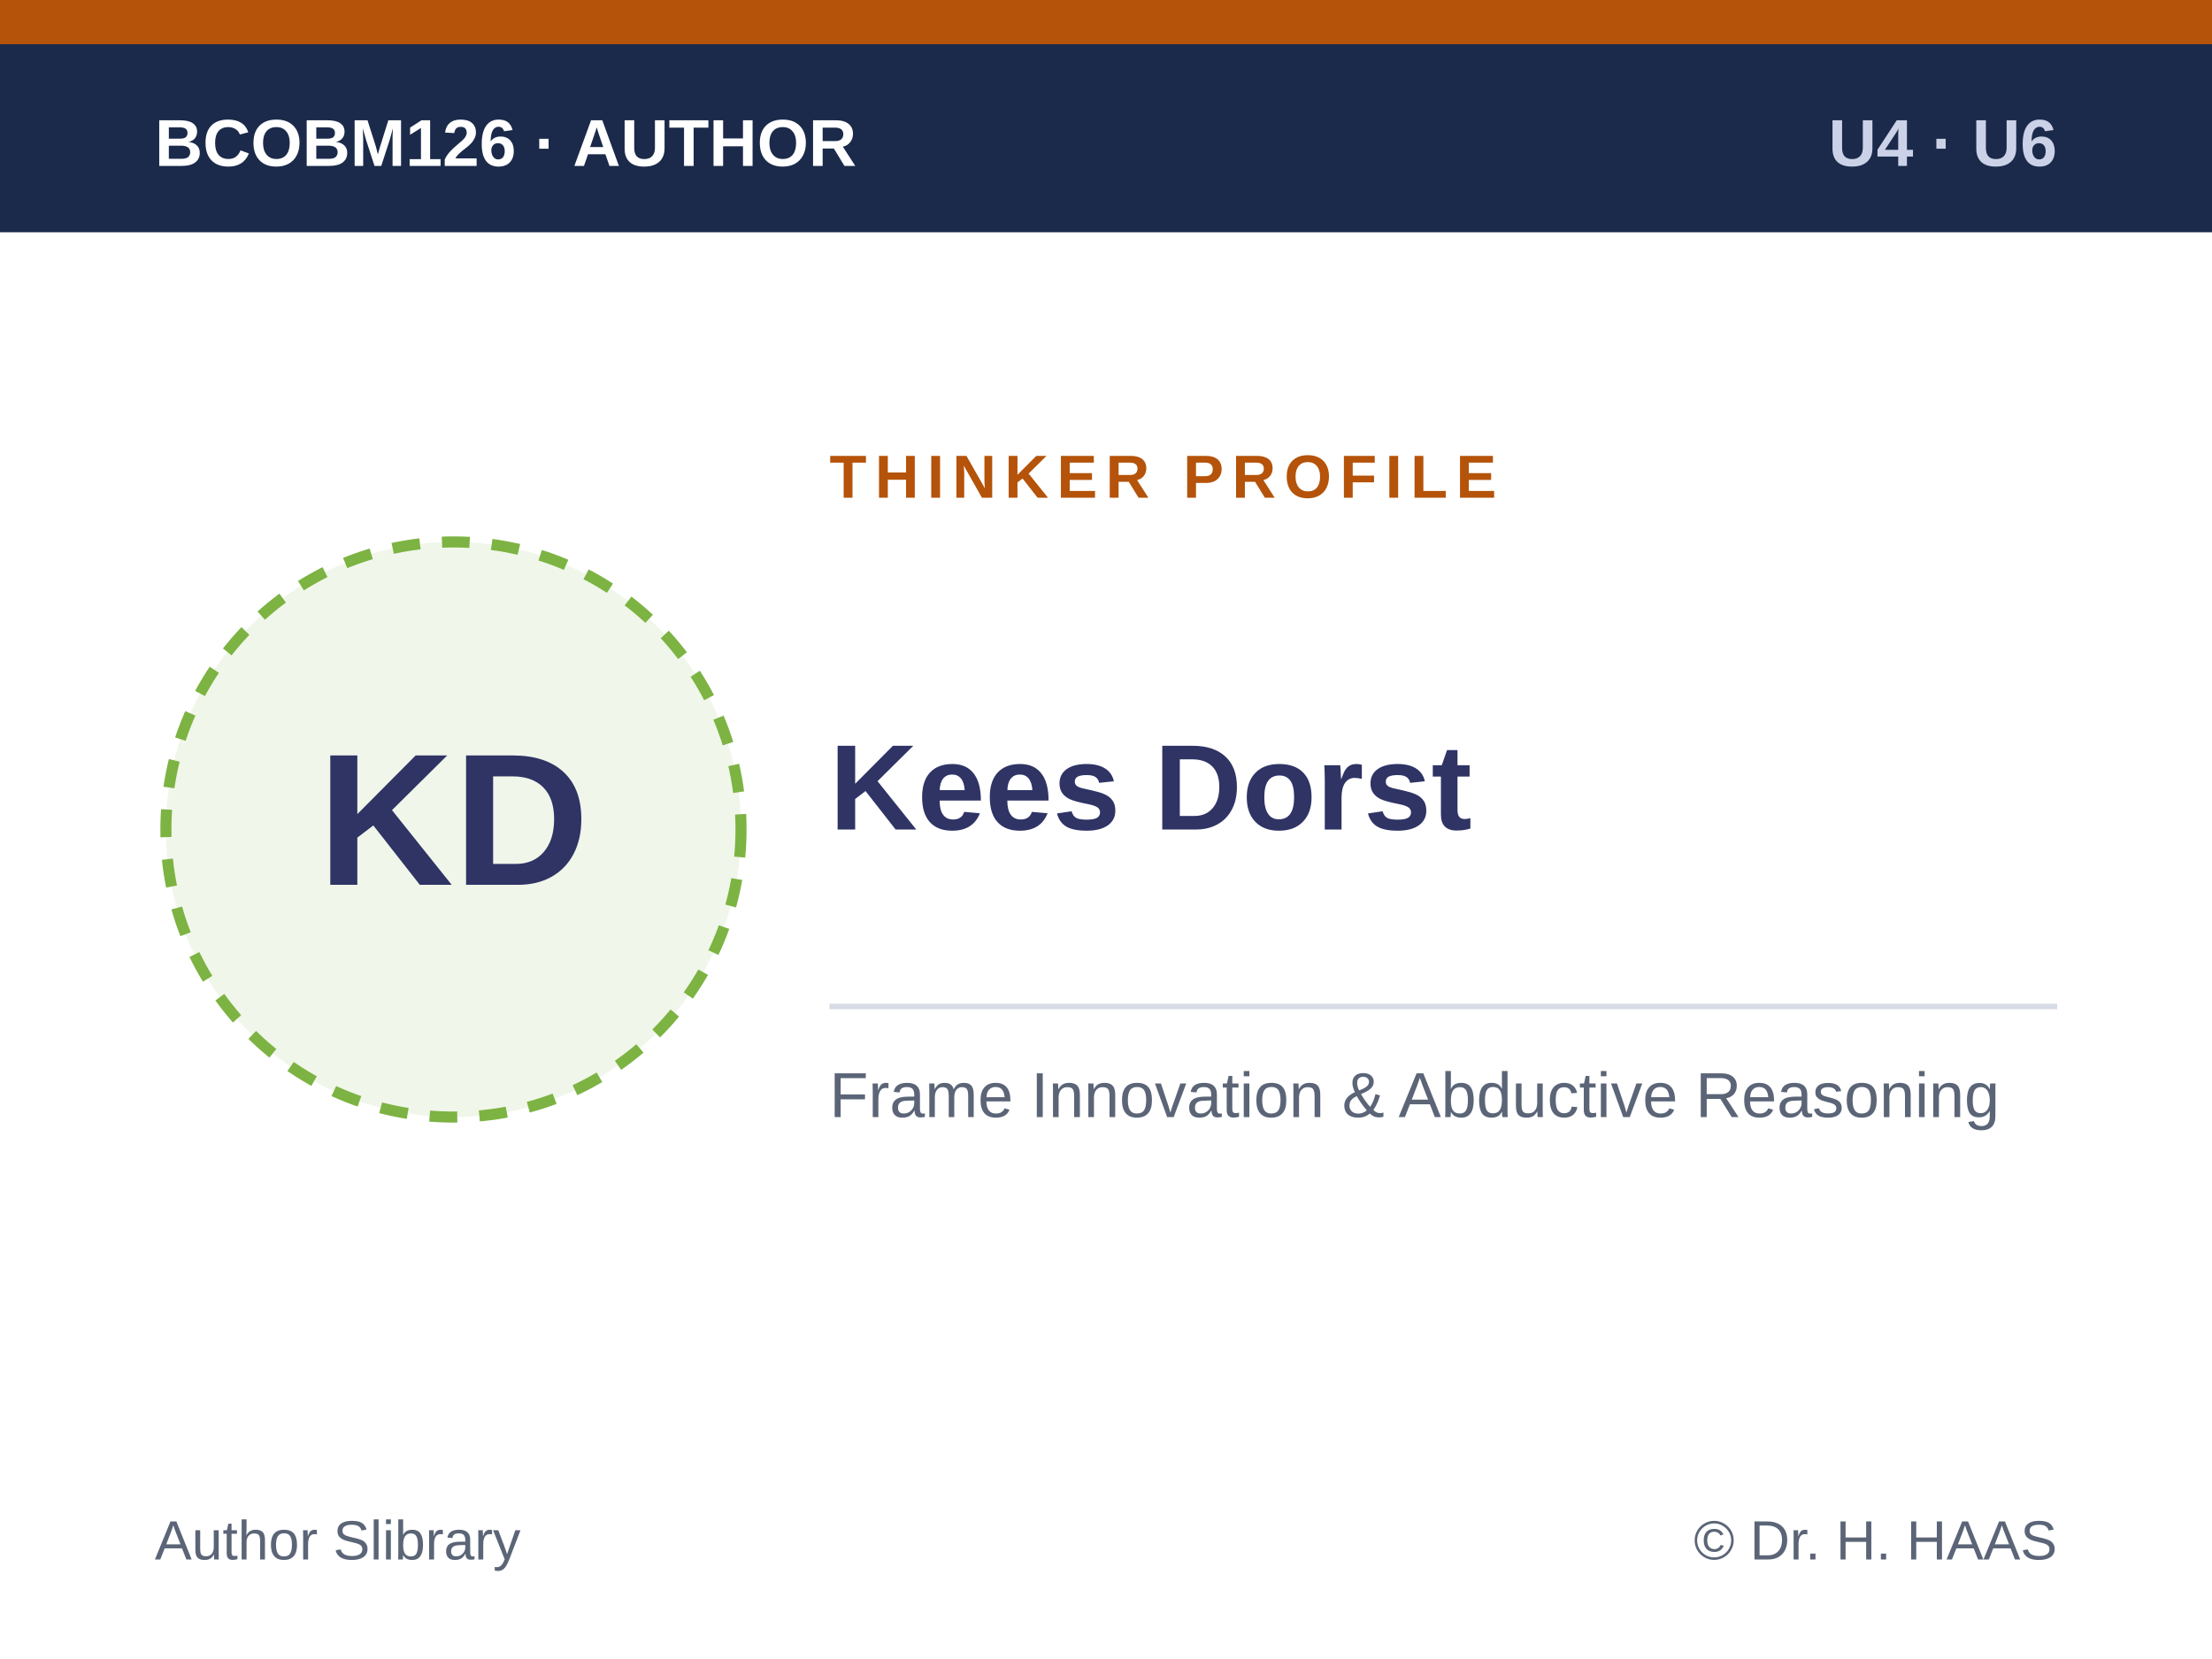
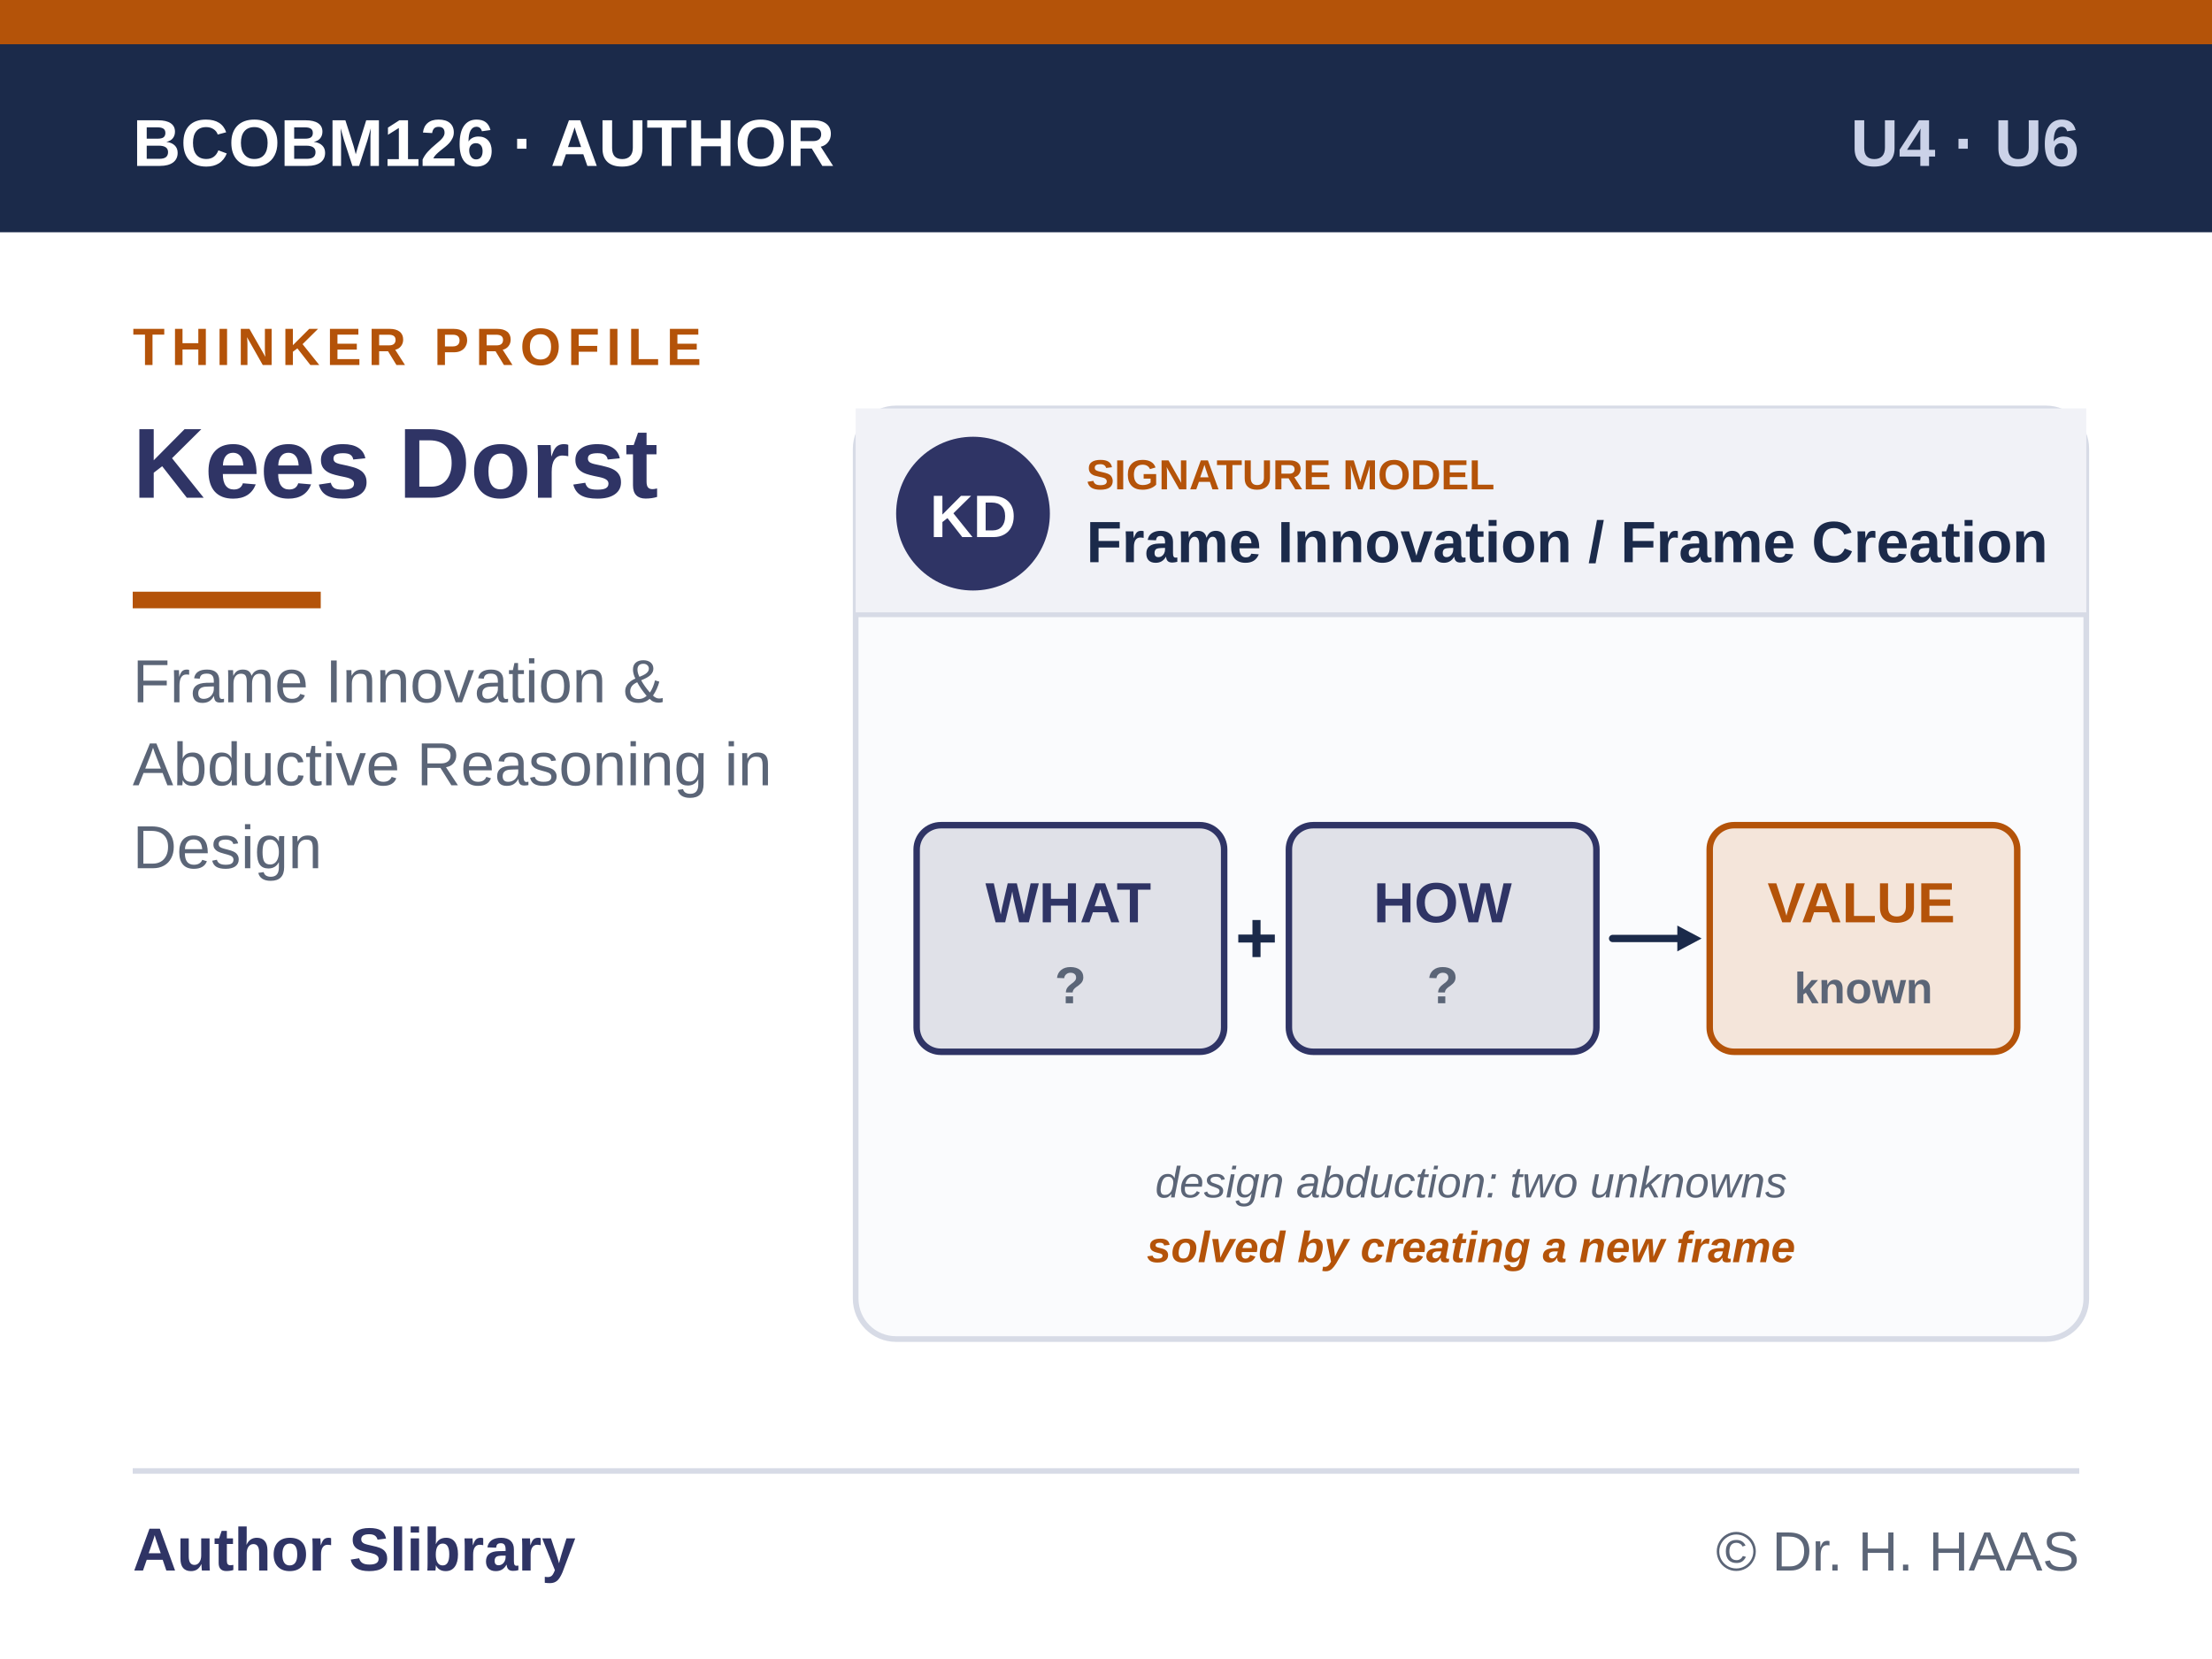
<svg xmlns="http://www.w3.org/2000/svg" viewBox="0 0 400 300" width="400" height="300" role="img" aria-label="Kees Dorst author thumbnail">
  <rect width="400" height="300" fill="#ffffff" />
-   <rect width="400" height="8" fill="#B45309" />
+   <rect width="400" height="8" fill="#b45309" />
  <rect x="0" y="8" width="400" height="34" fill="#1B2A4A" />
-   <text x="28" y="30" font-family="Arial, Helvetica, sans-serif" font-size="12" font-weight="700" fill="#ffffff">BCOBM126 · AUTHOR</text>
-   <text x="372" y="30" text-anchor="end" font-family="Arial, Helvetica, sans-serif" font-size="12" font-weight="700" fill="#cbd2e8">U4 · U6</text>
-   <circle cx="82" cy="150" r="52" fill="#7cb342" opacity="0.12" />
-   <circle cx="82" cy="150" r="52" fill="none" stroke="#7cb342" stroke-width="2" stroke-dasharray="5 4" />
-   <text x="82" y="160" text-anchor="middle" font-family="Arial, Helvetica, sans-serif" font-size="34" font-weight="700" fill="#2F3465">KD</text>
-   <text x="150" y="90" font-family="Arial, Helvetica, sans-serif" font-size="11" font-weight="700" letter-spacing="1.5" fill="#B45309">THINKER PROFILE</text>
-   <text x="150" y="150" font-family="Arial, Helvetica, sans-serif" font-size="22" font-weight="700" fill="#2F3465">
-     <tspan x="150" dy="0">Kees Dorst</tspan>
-   </text>
-   <line x1="150" y1="182" x2="372" y2="182" stroke="#d7dbe6" stroke-width="1" />
-   <text x="150" y="202" font-family="Arial, Helvetica, sans-serif" font-size="11.5" fill="#5b6577">Frame Innovation &amp; Abductive Reasoning</text>
-   <text x="28" y="282" font-family="Arial, Helvetica, sans-serif" font-size="10" fill="#5b6577">Author Slibrary</text>
-   <text x="372" y="282" text-anchor="end" font-family="Arial, Helvetica, sans-serif" font-size="10" fill="#5b6577">© Dr. H. HAAS</text>
+   <text x="24" y="30" font-family="Arial, Helvetica, sans-serif" font-size="12" font-weight="700" fill="#ffffff">BCOBM126 · AUTHOR</text>
+   <text x="376" y="30" text-anchor="end" font-family="Arial, Helvetica, sans-serif" font-size="12" font-weight="700" fill="#cbd2e8">U4 · U6</text>
+   <text x="24" y="66" font-family="Arial, Helvetica, sans-serif" font-size="9.5" font-weight="700" letter-spacing="1.2" fill="#B45309">THINKER PROFILE</text>
+   <text x="24" y="90" font-family="Arial, Helvetica, sans-serif" font-size="18" font-weight="700" fill="#2F3465">Kees Dorst</text>
+   <rect x="24" y="107" width="34" height="3" fill="#b45309" />
+   <text x="24" y="127" font-family="Arial, Helvetica, sans-serif" font-size="11" fill="#5b6577">Frame Innovation &amp;</text>
+   <text x="24" y="142" font-family="Arial, Helvetica, sans-serif" font-size="11" fill="#5b6577">Abductive Reasoning in</text>
+   <text x="24" y="157" font-family="Arial, Helvetica, sans-serif" font-size="11" fill="#5b6577">Design</text>
+   <svg x="154.0" y="56.0" width="224.0" height="204.0" preserveAspectRatio="xMidYMid meet" version="1.1" viewBox="0 0 153.071 116">
+     <path transform="matrix(1,0,0,-1,0,116)" d="M5.5 .5H147.571C150.335 .5 152.571 2.736 152.571 5.5V110.5C152.571 113.264 150.335 115.5 147.571 115.5H5.5C2.736 115.5 .5 113.264 .5 110.5V5.5C.5 2.736 2.736 .5 5.5 .5Z" fill="#fafbfd" fill-rule="evenodd" />
+     <path transform="matrix(1,0,0,-1,0,116)" stroke-width=".7" stroke-linecap="butt" stroke-miterlimit="10" stroke-linejoin="miter" fill="none" stroke="#d7dbe6" d="M5.5 .5H147.571C150.335 .5 152.571 2.736 152.571 5.5V110.5C152.571 113.264 150.335 115.5 147.571 115.5H5.5C2.736 115.5 .5 113.264 .5 110.5V5.5C.5 2.736 2.736 .5 5.5 .5Z" />
+     <path transform="matrix(1,0,0,-1,0,116)" d="M.5 90H152.571V115.5H.5Z" fill="#f1f2f7" fill-rule="evenodd" />
+     <path transform="matrix(1,0,0,-1,0,116)" d="M24.5 102.5C24.5 107.747 20.247 112 15 112 9.753 112 5.5 107.747 5.5 102.5 5.5 97.253 9.753 93 15 93 20.247 93 24.5 97.253 24.5 102.5" fill="#2f3465" fill-rule="evenodd" />
+     <text fill="#ffffff" xml:space="preserve" transform="matrix(1 0 -0 1 0 116)" font-size="7.4" font-family="Arial, Helvetica, sans-serif" font-weight="bold">
+       <tspan y="-99.6" x="9.657 15">KD</tspan>
+     </text>
+     <text fill="#b45309" xml:space="preserve" transform="matrix(1 0 -0 1 0 116)" font-size="5.2" font-family="Arial, Helvetica, sans-serif" font-weight="bold">
+       <tspan y="-105.5" x="29 33.068 35.114 39.76 44.114 48.468 52.246 56.6 60.954 65.023 67.068 72 76.646 81 85.068">SIGNATURE MODEL</tspan>
+     </text>
+     <text fill="#1b2a4a" xml:space="preserve" transform="matrix(1 0 -0 1 0 116)" font-size="7.2" font-family="Arial, Helvetica, sans-serif" font-weight="bold">
+       <tspan y="-96.5" x="29 33.399 36.2 40.203 46.604 50.607 52.609 54.61 59.01 63.409 67.808 71.811 75.814 78.212 80.214 84.613 89.012 91.014 93.015 95.017 99.416 102.217 106.22 112.621 116.624 118.626 123.824 126.625 130.628 134.631 137.029 139.03 143.43">Frame Innovation / Frame Creation</tspan>
+     </text>
+     <path transform="matrix(1,0,0,-1,0,116)" stroke-width=".6" stroke-linecap="round" stroke-miterlimit="10" stroke-linejoin="miter" fill="none" stroke="#d7dbe6" d="M.5 90H152.571" />
+     <path transform="matrix(1,0,0,-1,6.035455,110)" d="M5 30H37C38.658 30 40 31.342 40 33V55C40 56.658 38.658 58 37 58H5C3.342 58 2 56.658 2 55V33C2 31.342 3.342 30 5 30Z" fill="#e0e1e8" fill-rule="evenodd" />
+     <path transform="matrix(1,0,0,-1,6.035455,110)" stroke-width=".8" stroke-linecap="butt" stroke-miterlimit="10" stroke-linejoin="miter" fill="none" stroke="#2f3465" d="M5 30H37C38.658 30 40 31.342 40 33V55C40 56.658 38.658 58 37 58H5C3.342 58 2 56.658 2 55V33C2 31.342 3.342 30 5 30Z" />
+     <text fill="#2f3465" xml:space="preserve" transform="matrix(1 0 -0 1 6.035455 110)" font-size="7" font-family="Arial, Helvetica, sans-serif" font-weight="bold">
+       <tspan y="-46" x="10.504 17.111 22.166 27.22">WHAT</tspan>
+     </text>
+     <text fill="#5b6577" xml:space="preserve" transform="matrix(1 0 -0 1 6.035455 110)" font-size="6.4" font-family="Arial, Helvetica, sans-serif" font-weight="bold">
+       <tspan y="-36" x="19.045">?</tspan>
+     </text>
+     <path transform="matrix(1,0,0,-1,6.035455,110)" d="M51 30H83C84.658 30 86 31.342 86 33V55C86 56.658 84.658 58 83 58H51C49.342 58 48 56.658 48 55V33C48 31.342 49.342 30 51 30Z" fill="#e0e1e8" fill-rule="evenodd" />
+     <path transform="matrix(1,0,0,-1,6.035455,110)" stroke-width=".8" stroke-linecap="butt" stroke-miterlimit="10" stroke-linejoin="miter" fill="none" stroke="#2f3465" d="M51 30H83C84.658 30 86 31.342 86 33V55C86 56.658 84.658 58 83 58H51C49.342 58 48 56.658 48 55V33C48 31.342 49.342 30 51 30Z" />
+     <text fill="#2f3465" xml:space="preserve" transform="matrix(1 0 -0 1 6.035455 110)" font-size="7" font-family="Arial, Helvetica, sans-serif" font-weight="bold">
+       <tspan y="-46" x="58.446 63.5 68.946">HOW</tspan>
+     </text>
+     <text fill="#5b6577" xml:space="preserve" transform="matrix(1 0 -0 1 6.035455 110)" font-size="6.4" font-family="Arial, Helvetica, sans-serif" font-weight="bold">
+       <tspan y="-36" x="65.045">?</tspan>
+     </text>
+     <path transform="matrix(1,0,0,-1,6.035455,110)" d="M103 30H135C136.658 30 138 31.342 138 33V55C138 56.658 136.658 58 135 58H103C101.342 58 100 56.658 100 55V33C100 31.342 101.342 30 103 30Z" fill="#f4e5da" fill-rule="evenodd" />
+     <path transform="matrix(1,0,0,-1,6.035455,110)" stroke-width=".8" stroke-linecap="butt" stroke-miterlimit="10" stroke-linejoin="miter" fill="none" stroke="#b45309" d="M103 30H135C136.658 30 138 31.342 138 33V55C138 56.658 136.658 58 135 58H103C101.342 58 100 56.658 100 55V33C100 31.342 101.342 30 103 30Z" />
+     <text fill="#b45309" xml:space="preserve" transform="matrix(1 0 -0 1 6.035455 110)" font-size="7" font-family="Arial, Helvetica, sans-serif" font-weight="bold">
+       <tspan y="-46" x="107.138 111.807 116.861 121.138 126.192">VALUE</tspan>
+     </text>
+     <text fill="#5b6577" xml:space="preserve" transform="matrix(1 0 -0 1 6.035455 110)" font-size="5.4" font-family="Arial, Helvetica, sans-serif" font-weight="bold">
+       <tspan y="-36" x="110.449 113.451 116.751 120.05 124.251">known</tspan>
+     </text>
+     <text fill="#1b2a4a" xml:space="preserve" transform="matrix(1 0 -0 1 6.035455 110)" font-size="9" font-family="Arial, Helvetica, sans-serif" font-weight="bold">
+       <tspan y="-41" x="41.372">+</tspan>
+     </text>
+     <path transform="matrix(1,0,0,-1,6.035455,110)" stroke-width=".9" stroke-linecap="round" stroke-miterlimit="10" stroke-linejoin="miter" fill="none" stroke="#1b2a4a" d="M88 44H96.96" />
+     <path transform="matrix(1,0,0,-1,6.035455,110)" d="M99 44 95.998 45.596V42.404Z" fill="#1b2a4a" fill-rule="evenodd" />
+     <text fill="#5b6577" xml:space="preserve" transform="matrix(1 0 -0 1 6.035455 110)" font-size="5.4" font-family="Arial, Helvetica, sans-serif" font-style="italic">
+       <tspan y="-12" x="31.48 34.482 37.484 40.184 41.383 44.386 47.388 48.889 51.892 54.894 57.896 60.899 63.599 65.1 66.299 69.301 72.304 73.805 75.306 76.807 80.706 83.708 85.21 88.212 91.214 93.914 96.917 99.919 103.818 106.82">design abduction: two unknowns</tspan>
+     </text>
+     <text fill="#b45309" xml:space="preserve" transform="matrix(1 0 -0 1 6.035455 110)" font-size="5.4" font-family="Arial, Helvetica, sans-serif" font-weight="bold" font-style="italic">
+       <tspan y="-4" x="30.435 33.437 36.736 38.238 41.24 44.242 47.542 49.043 52.343 55.345 56.846 59.849 61.949 64.952 67.954 69.752 71.253 74.553 77.852 79.353 82.356 83.857 87.156 90.159 94.36 95.861 97.659 99.76 102.762 107.563">solved by creating a new frame</tspan>
+     </text>
+   </svg>
+   <line x1="24" y1="266" x2="376" y2="266" stroke="#d7dbe6" stroke-width="1" />
+   <text x="24" y="284" font-family="Arial, Helvetica, sans-serif" font-size="11" font-weight="700" fill="#2F3465">Author Slibrary</text>
+   <text x="376" y="284" text-anchor="end" font-family="Arial, Helvetica, sans-serif" font-size="10" fill="#5b6577">© Dr. H. HAAS</text>
</svg>
